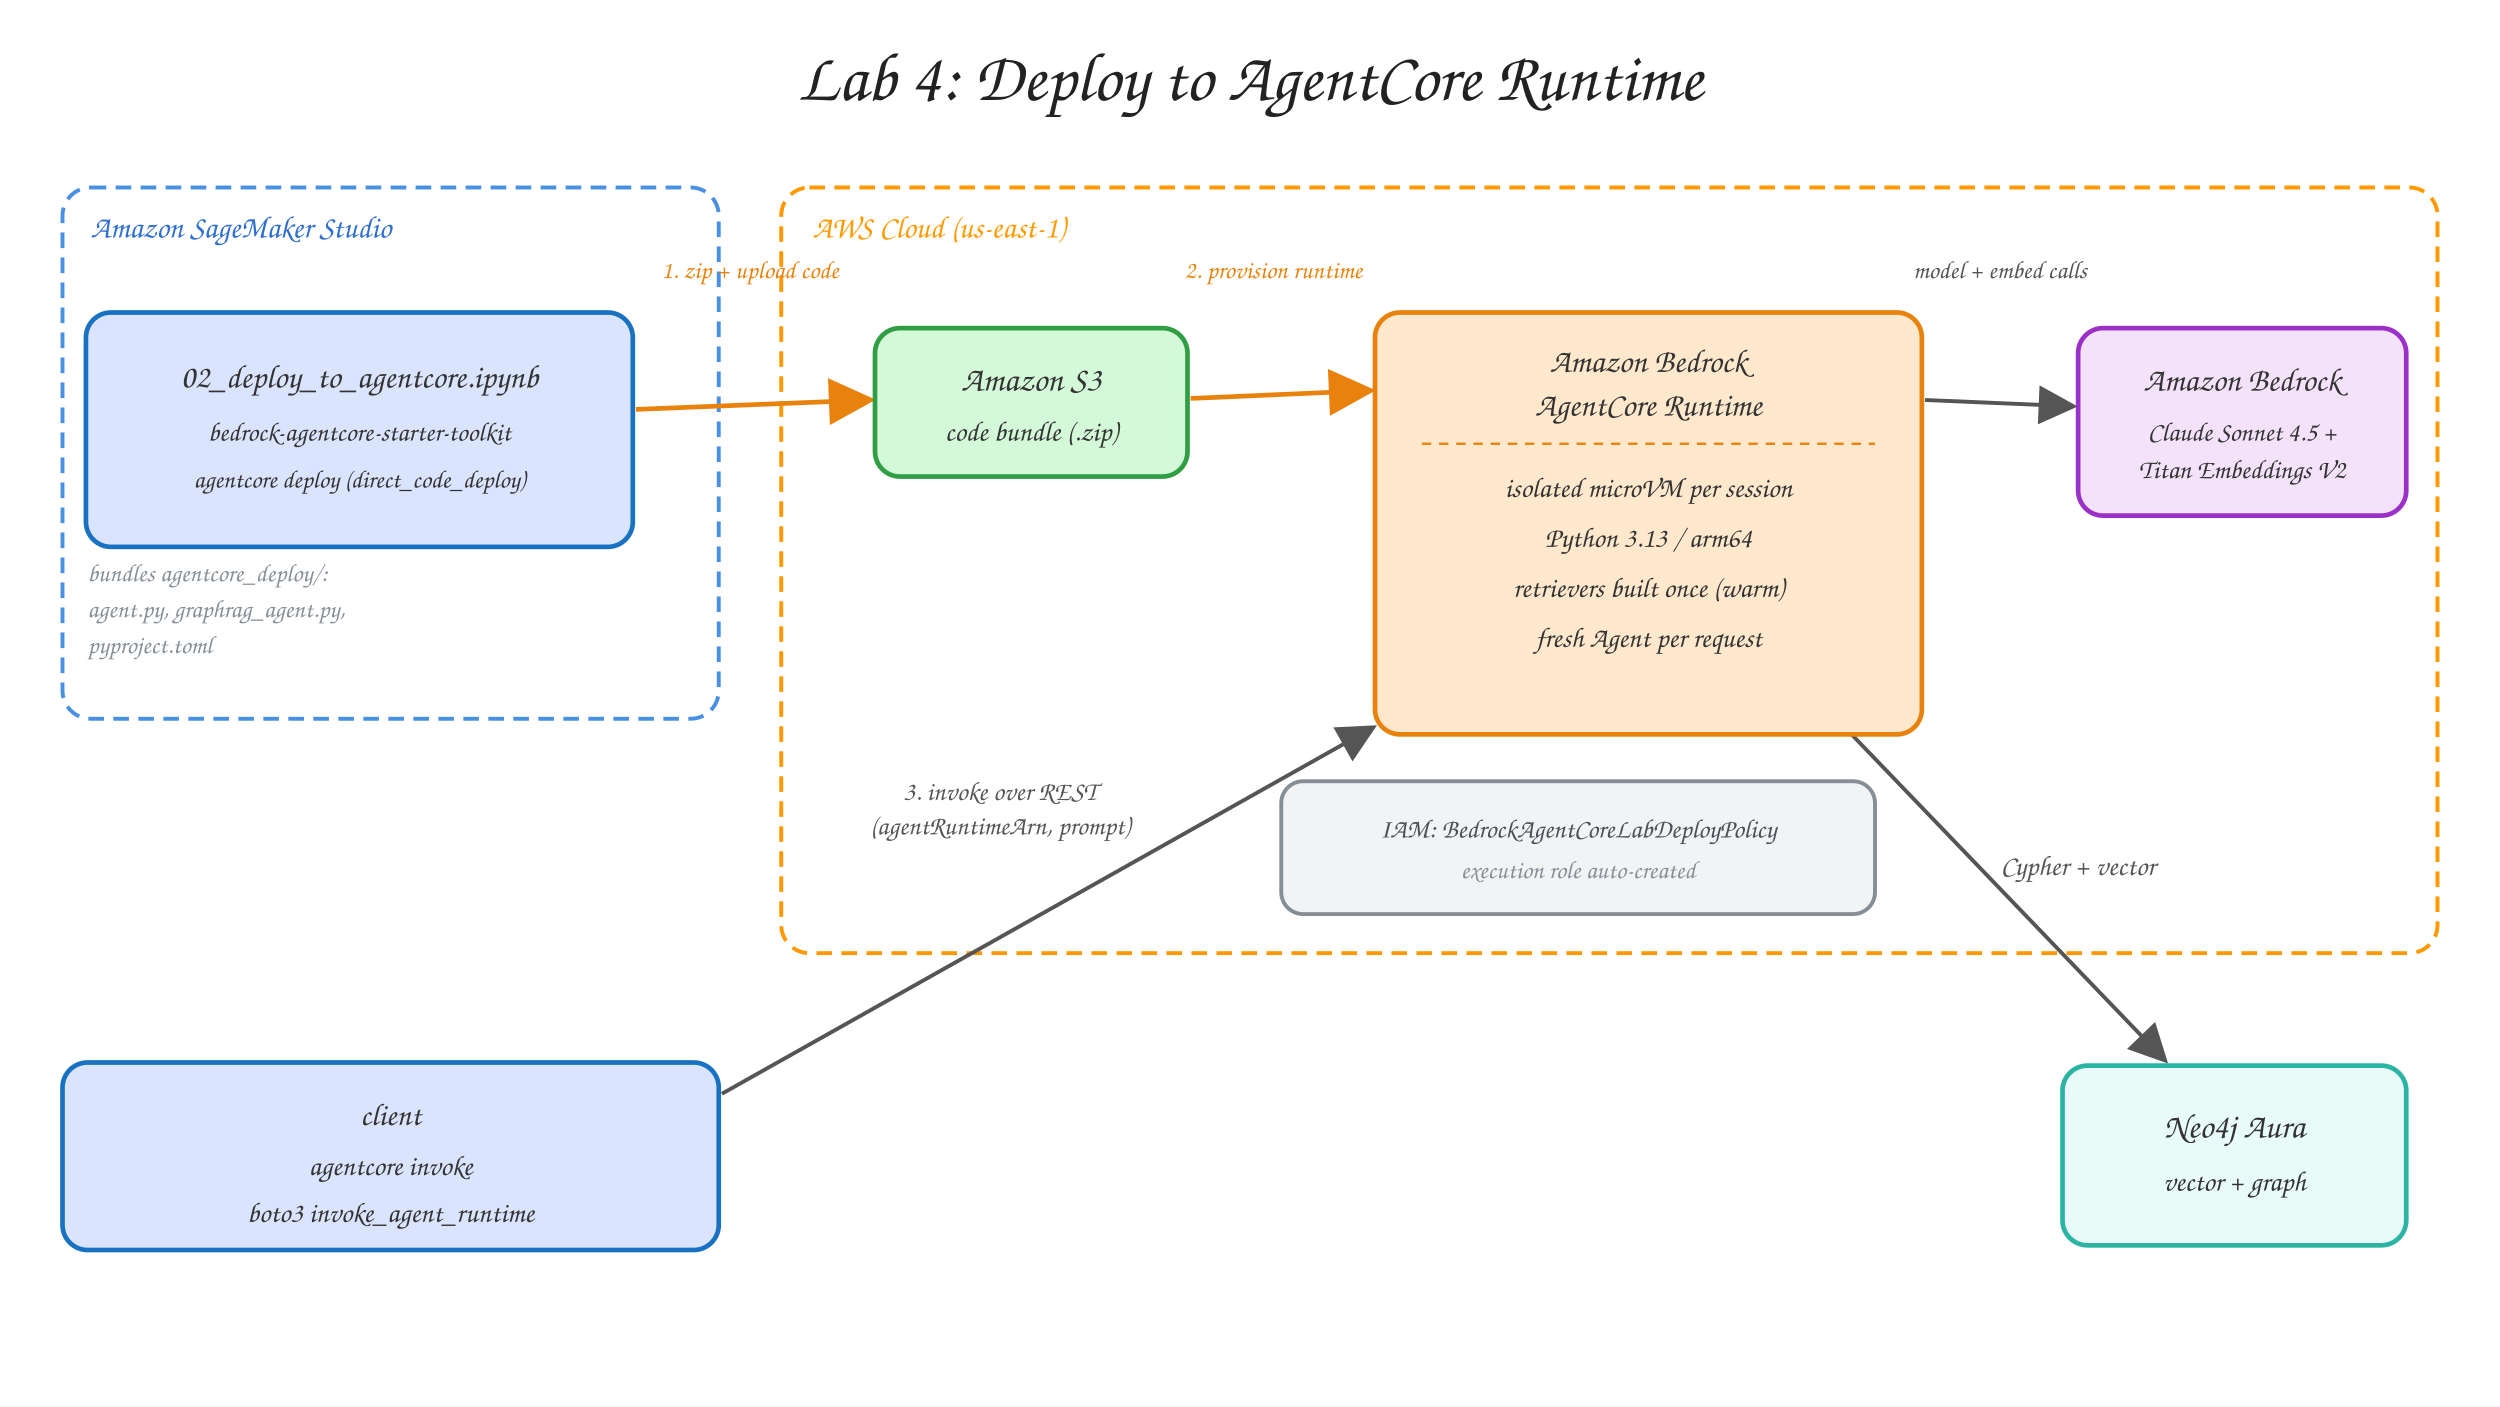
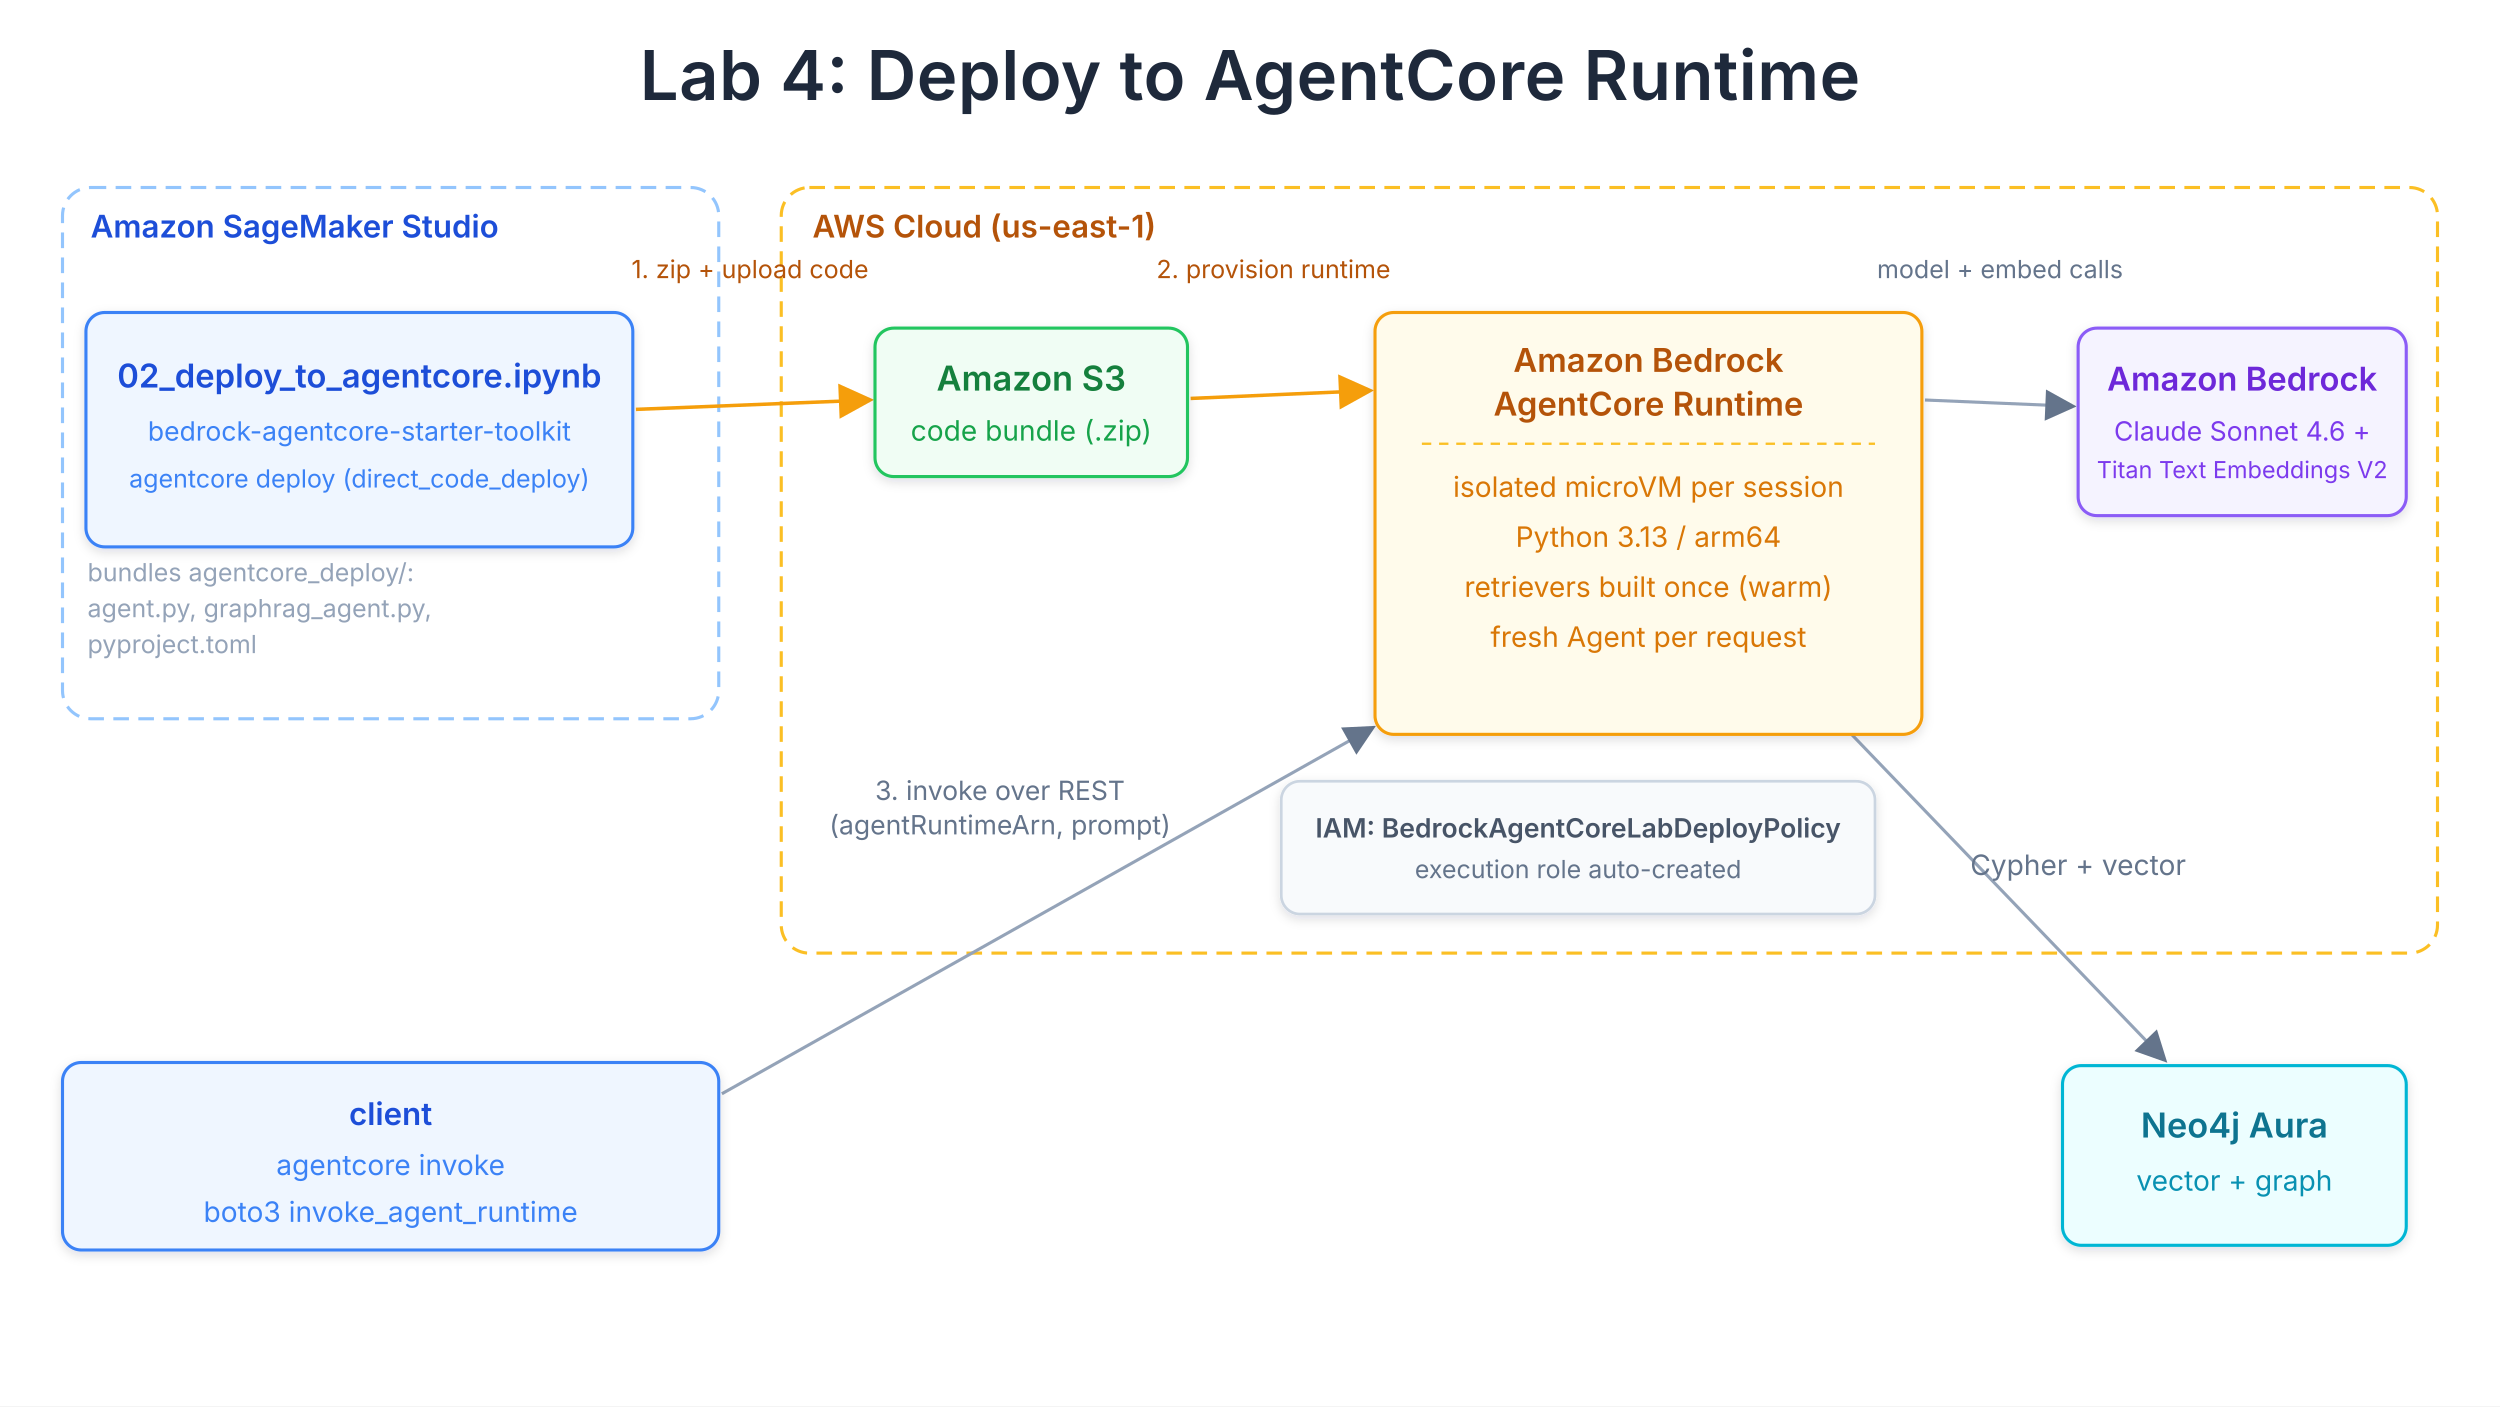
- <svg xmlns="http://www.w3.org/2000/svg" viewBox="0 0 1600 900" font-family="'Comic Sans MS','Segoe Print','Bradley Hand',cursive">
+ <svg xmlns="http://www.w3.org/2000/svg" viewBox="0 0 1600 900" font-family="'Inter','Segoe UI','Helvetica Neue',Arial,sans-serif">
  <defs>
    <marker id="ah-gray" markerWidth="12" markerHeight="12" refX="8.5" refY="5" orient="auto">
-       <path d="M0,0 L10,5 L0,10 z" fill="#555" />
+       <path d="M0,0 L10,5 L0,10 z" fill="#64748b" />
    </marker>
    <marker id="ah-orange" markerWidth="12" markerHeight="12" refX="8.5" refY="5" orient="auto">
-       <path d="M0,0 L10,5 L0,10 z" fill="#e8820c" />
+       <path d="M0,0 L10,5 L0,10 z" fill="#f59e0b" />
    </marker>
+     <filter id="shadow" x="-30%" y="-30%" width="160%" height="160%">
+       <feDropShadow dx="0" dy="2.5" stdDeviation="3.5" flood-color="#101828" flood-opacity="0.13" />
+     </filter>
  </defs>
  <rect x="0" y="0" width="1600" height="900" fill="#ffffff" />
-   <text x="800" y="64" text-anchor="middle" font-size="44" fill="#222">Lab 4: Deploy to AgentCore Runtime</text>
-   <rect x="40" y="120" width="420" height="340" rx="18" fill="none" stroke="#4a90e2" stroke-width="2.5" stroke-dasharray="10 6" />
-   <text x="58" y="152" font-size="20" fill="#2f6fd0">Amazon SageMaker Studio</text>
-   <rect x="55" y="200" width="350" height="150" rx="16" fill="#dbe4ff" stroke="#1971c2" stroke-width="3" />
-   <text x="230" y="248" text-anchor="middle" font-size="21" fill="#333">02_deploy_to_agentcore.ipynb</text>
-   <text x="230" y="282" text-anchor="middle" font-size="17" fill="#333">bedrock-agentcore-starter-toolkit</text>
-   <text x="230" y="312" text-anchor="middle" font-size="16" fill="#333">agentcore deploy (direct_code_deploy)</text>
-   <text x="56" y="372" font-size="16" fill="#868e96">bundles agentcore_deploy/:</text>
-   <text x="56" y="395" font-size="16" fill="#868e96">agent.py, graphrag_agent.py,</text>
-   <text x="56" y="418" font-size="16" fill="#868e96">pyproject.toml</text>
-   <rect x="500" y="120" width="1060" height="490" rx="18" fill="none" stroke="#ff9900" stroke-width="2.5" stroke-dasharray="10 6" />
-   <text x="520" y="152" font-size="20" fill="#ff9900">AWS Cloud (us-east-1)</text>
-   <line x1="407" y1="262" x2="556" y2="256" stroke="#e8820c" stroke-width="3" marker-end="url(#ah-orange)" />
-   <text x="480" y="178" text-anchor="middle" font-size="16" fill="#e8820c">1. zip + upload code</text>
-   <line x1="762" y1="255" x2="876" y2="250" stroke="#e8820c" stroke-width="3" marker-end="url(#ah-orange)" />
-   <text x="815" y="178" text-anchor="middle" font-size="16" fill="#e8820c">2. provision runtime</text>
-   <line x1="1232" y1="256" x2="1326" y2="260" stroke="#555" stroke-width="2.5" marker-end="url(#ah-gray)" />
-   <text x="1280" y="178" text-anchor="middle" font-size="16" fill="#555">model + embed calls</text>
-   <line x1="1185" y1="470" x2="1385" y2="678" stroke="#555" stroke-width="2.5" marker-end="url(#ah-gray)" />
-   <text x="1330" y="560" text-anchor="middle" font-size="18" fill="#555">Cypher + vector</text>
-   <line x1="462" y1="700" x2="878" y2="466" stroke="#555" stroke-width="2.5" marker-end="url(#ah-gray)" />
-   <text x="640" y="512" text-anchor="middle" font-size="17" fill="#555">3. invoke over REST</text>
-   <text x="640" y="534" text-anchor="middle" font-size="17" fill="#555">(agentRuntimeArn, prompt)</text>
-   <rect x="560" y="210" width="200" height="95" rx="16" fill="#d3f9d8" stroke="#2f9e44" stroke-width="3" />
-   <text x="660" y="250" text-anchor="middle" font-size="22" fill="#333">Amazon S3</text>
-   <text x="660" y="282" text-anchor="middle" font-size="18" fill="#333">code bundle (.zip)</text>
-   <rect x="880" y="200" width="350" height="270" rx="16" fill="#ffe8cc" stroke="#e8820c" stroke-width="3" />
-   <text x="1055" y="238" text-anchor="middle" font-size="21" fill="#333">Amazon Bedrock</text>
-   <text x="1055" y="266" text-anchor="middle" font-size="21" fill="#333">AgentCore Runtime</text>
-   <line x1="910" y1="284" x2="1200" y2="284" stroke="#e8820c" stroke-width="1.5" stroke-dasharray="6 5" />
-   <text x="1055" y="318" text-anchor="middle" font-size="18" fill="#333">isolated microVM per session</text>
-   <text x="1055" y="350" text-anchor="middle" font-size="18" fill="#333">Python 3.13 / arm64</text>
-   <text x="1055" y="382" text-anchor="middle" font-size="18" fill="#333">retrievers built once (warm)</text>
-   <text x="1055" y="414" text-anchor="middle" font-size="18" fill="#333">fresh Agent per request</text>
-   <rect x="1330" y="210" width="210" height="120" rx="16" fill="#f4e2fb" stroke="#9b30c9" stroke-width="3" />
-   <text x="1435" y="250" text-anchor="middle" font-size="21" fill="#333">Amazon Bedrock</text>
-   <text x="1435" y="282" text-anchor="middle" font-size="17" fill="#333">Claude Sonnet 4.5 +</text>
-   <text x="1435" y="306" text-anchor="middle" font-size="17" fill="#333">Titan Embeddings V2</text>
-   <rect x="820" y="500" width="380" height="85" rx="14" fill="#f1f3f5" stroke="#868e96" stroke-width="2.5" />
-   <text x="1010" y="536" text-anchor="middle" font-size="17" fill="#495057">IAM: BedrockAgentCoreLabDeployPolicy</text>
-   <text x="1010" y="562" text-anchor="middle" font-size="16" fill="#868e96">execution role auto-created</text>
-   <rect x="1320" y="682" width="220" height="115" rx="16" fill="#e8fbf8" stroke="#2bb3a3" stroke-width="3" />
-   <text x="1430" y="728" text-anchor="middle" font-size="22" fill="#333">Neo4j Aura</text>
-   <text x="1430" y="762" text-anchor="middle" font-size="18" fill="#333">vector + graph</text>
-   <rect x="40" y="680" width="420" height="120" rx="16" fill="#dbe4ff" stroke="#1971c2" stroke-width="3" />
-   <text x="250" y="720" text-anchor="middle" font-size="20" fill="#333">client</text>
-   <text x="250" y="752" text-anchor="middle" font-size="18" fill="#333">agentcore invoke</text>
-   <text x="250" y="782" text-anchor="middle" font-size="18" fill="#333">boto3 invoke_agent_runtime</text>
+   <text x="800" y="64" text-anchor="middle" font-size="44" font-weight="600" letter-spacing="0.3" fill="#1e293b">Lab 4: Deploy to AgentCore Runtime</text>
+   <rect x="40" y="120" width="420" height="340" rx="18" fill="none" stroke="#93c5fd" stroke-width="2" stroke-dasharray="10 6" />
+   <text x="58" y="152" font-size="20" font-weight="600" fill="#1d4ed8">Amazon SageMaker Studio</text>
+   <rect x="55" y="200" width="350" height="150" rx="12" fill="#eff6ff" stroke="#3b82f6" stroke-width="2" filter="url(#shadow)" />
+   <text x="230" y="248" text-anchor="middle" font-size="21" font-weight="600" fill="#1d4ed8">02_deploy_to_agentcore.ipynb</text>
+   <text x="230" y="282" text-anchor="middle" font-size="17" fill="#3b82f6">bedrock-agentcore-starter-toolkit</text>
+   <text x="230" y="312" text-anchor="middle" font-size="16" fill="#3b82f6">agentcore deploy (direct_code_deploy)</text>
+   <text x="56" y="372" font-size="16" fill="#94a3b8">bundles agentcore_deploy/:</text>
+   <text x="56" y="395" font-size="16" fill="#94a3b8">agent.py, graphrag_agent.py,</text>
+   <text x="56" y="418" font-size="16" fill="#94a3b8">pyproject.toml</text>
+   <rect x="500" y="120" width="1060" height="490" rx="18" fill="none" stroke="#fbbf24" stroke-width="2" stroke-dasharray="10 6" />
+   <text x="520" y="152" font-size="20" font-weight="600" fill="#b45309">AWS Cloud (us-east-1)</text>
+   <line x1="407" y1="262" x2="556" y2="256" stroke="#f59e0b" stroke-width="2.25" marker-end="url(#ah-orange)" />
+   <text x="480" y="178" text-anchor="middle" font-size="16" fill="#b45309">1. zip + upload code</text>
+   <line x1="762" y1="255" x2="876" y2="250" stroke="#f59e0b" stroke-width="2.25" marker-end="url(#ah-orange)" />
+   <text x="815" y="178" text-anchor="middle" font-size="16" fill="#b45309">2. provision runtime</text>
+   <line x1="1232" y1="256" x2="1326" y2="260" stroke="#94a3b8" stroke-width="2" marker-end="url(#ah-gray)" />
+   <text x="1280" y="178" text-anchor="middle" font-size="16" fill="#64748b">model + embed calls</text>
+   <line x1="1185" y1="470" x2="1385" y2="678" stroke="#94a3b8" stroke-width="2" marker-end="url(#ah-gray)" />
+   <text x="1330" y="560" text-anchor="middle" font-size="18" fill="#64748b">Cypher + vector</text>
+   <line x1="462" y1="700" x2="878" y2="466" stroke="#94a3b8" stroke-width="2" marker-end="url(#ah-gray)" />
+   <text x="640" y="512" text-anchor="middle" font-size="17" fill="#64748b">3. invoke over REST</text>
+   <text x="640" y="534" text-anchor="middle" font-size="17" fill="#64748b">(agentRuntimeArn, prompt)</text>
+   <rect x="560" y="210" width="200" height="95" rx="12" fill="#f0fdf4" stroke="#22c55e" stroke-width="2" filter="url(#shadow)" />
+   <text x="660" y="250" text-anchor="middle" font-size="22" font-weight="600" fill="#15803d">Amazon S3</text>
+   <text x="660" y="282" text-anchor="middle" font-size="18" fill="#16a34a">code bundle (.zip)</text>
+   <rect x="880" y="200" width="350" height="270" rx="12" fill="#fffbeb" stroke="#f59e0b" stroke-width="2" filter="url(#shadow)" />
+   <text x="1055" y="238" text-anchor="middle" font-size="21" font-weight="600" fill="#b45309">Amazon Bedrock</text>
+   <text x="1055" y="266" text-anchor="middle" font-size="21" font-weight="600" fill="#b45309">AgentCore Runtime</text>
+   <line x1="910" y1="284" x2="1200" y2="284" stroke="#fbbf24" stroke-width="1.5" stroke-dasharray="6 5" />
+   <text x="1055" y="318" text-anchor="middle" font-size="18" fill="#d97706">isolated microVM per session</text>
+   <text x="1055" y="350" text-anchor="middle" font-size="18" fill="#d97706">Python 3.13 / arm64</text>
+   <text x="1055" y="382" text-anchor="middle" font-size="18" fill="#d97706">retrievers built once (warm)</text>
+   <text x="1055" y="414" text-anchor="middle" font-size="18" fill="#d97706">fresh Agent per request</text>
+   <rect x="1330" y="210" width="210" height="120" rx="12" fill="#f5f3ff" stroke="#8b5cf6" stroke-width="2" filter="url(#shadow)" />
+   <text x="1435" y="250" text-anchor="middle" font-size="21" font-weight="600" fill="#6d28d9">Amazon Bedrock</text>
+   <text x="1435" y="282" text-anchor="middle" font-size="17" fill="#7c3aed">Claude Sonnet 4.6 +</text>
+   <text x="1435" y="306" text-anchor="middle" font-size="15" fill="#7c3aed">Titan Text Embeddings V2</text>
+   <rect x="820" y="500" width="380" height="85" rx="12" fill="#f8fafc" stroke="#cbd5e1" stroke-width="1.75" filter="url(#shadow)" />
+   <text x="1010" y="536" text-anchor="middle" font-size="17" font-weight="600" fill="#475467">IAM: BedrockAgentCoreLabDeployPolicy</text>
+   <text x="1010" y="562" text-anchor="middle" font-size="16" fill="#64748b">execution role auto-created</text>
+   <rect x="1320" y="682" width="220" height="115" rx="12" fill="#ecfeff" stroke="#06b6d4" stroke-width="2" filter="url(#shadow)" />
+   <text x="1430" y="728" text-anchor="middle" font-size="22" font-weight="600" fill="#0e7490">Neo4j Aura</text>
+   <text x="1430" y="762" text-anchor="middle" font-size="18" fill="#0891b2">vector + graph</text>
+   <rect x="40" y="680" width="420" height="120" rx="12" fill="#eff6ff" stroke="#3b82f6" stroke-width="2" filter="url(#shadow)" />
+   <text x="250" y="720" text-anchor="middle" font-size="20" font-weight="600" fill="#1d4ed8">client</text>
+   <text x="250" y="752" text-anchor="middle" font-size="18" fill="#3b82f6">agentcore invoke</text>
+   <text x="250" y="782" text-anchor="middle" font-size="18" fill="#3b82f6">boto3 invoke_agent_runtime</text>
</svg>
